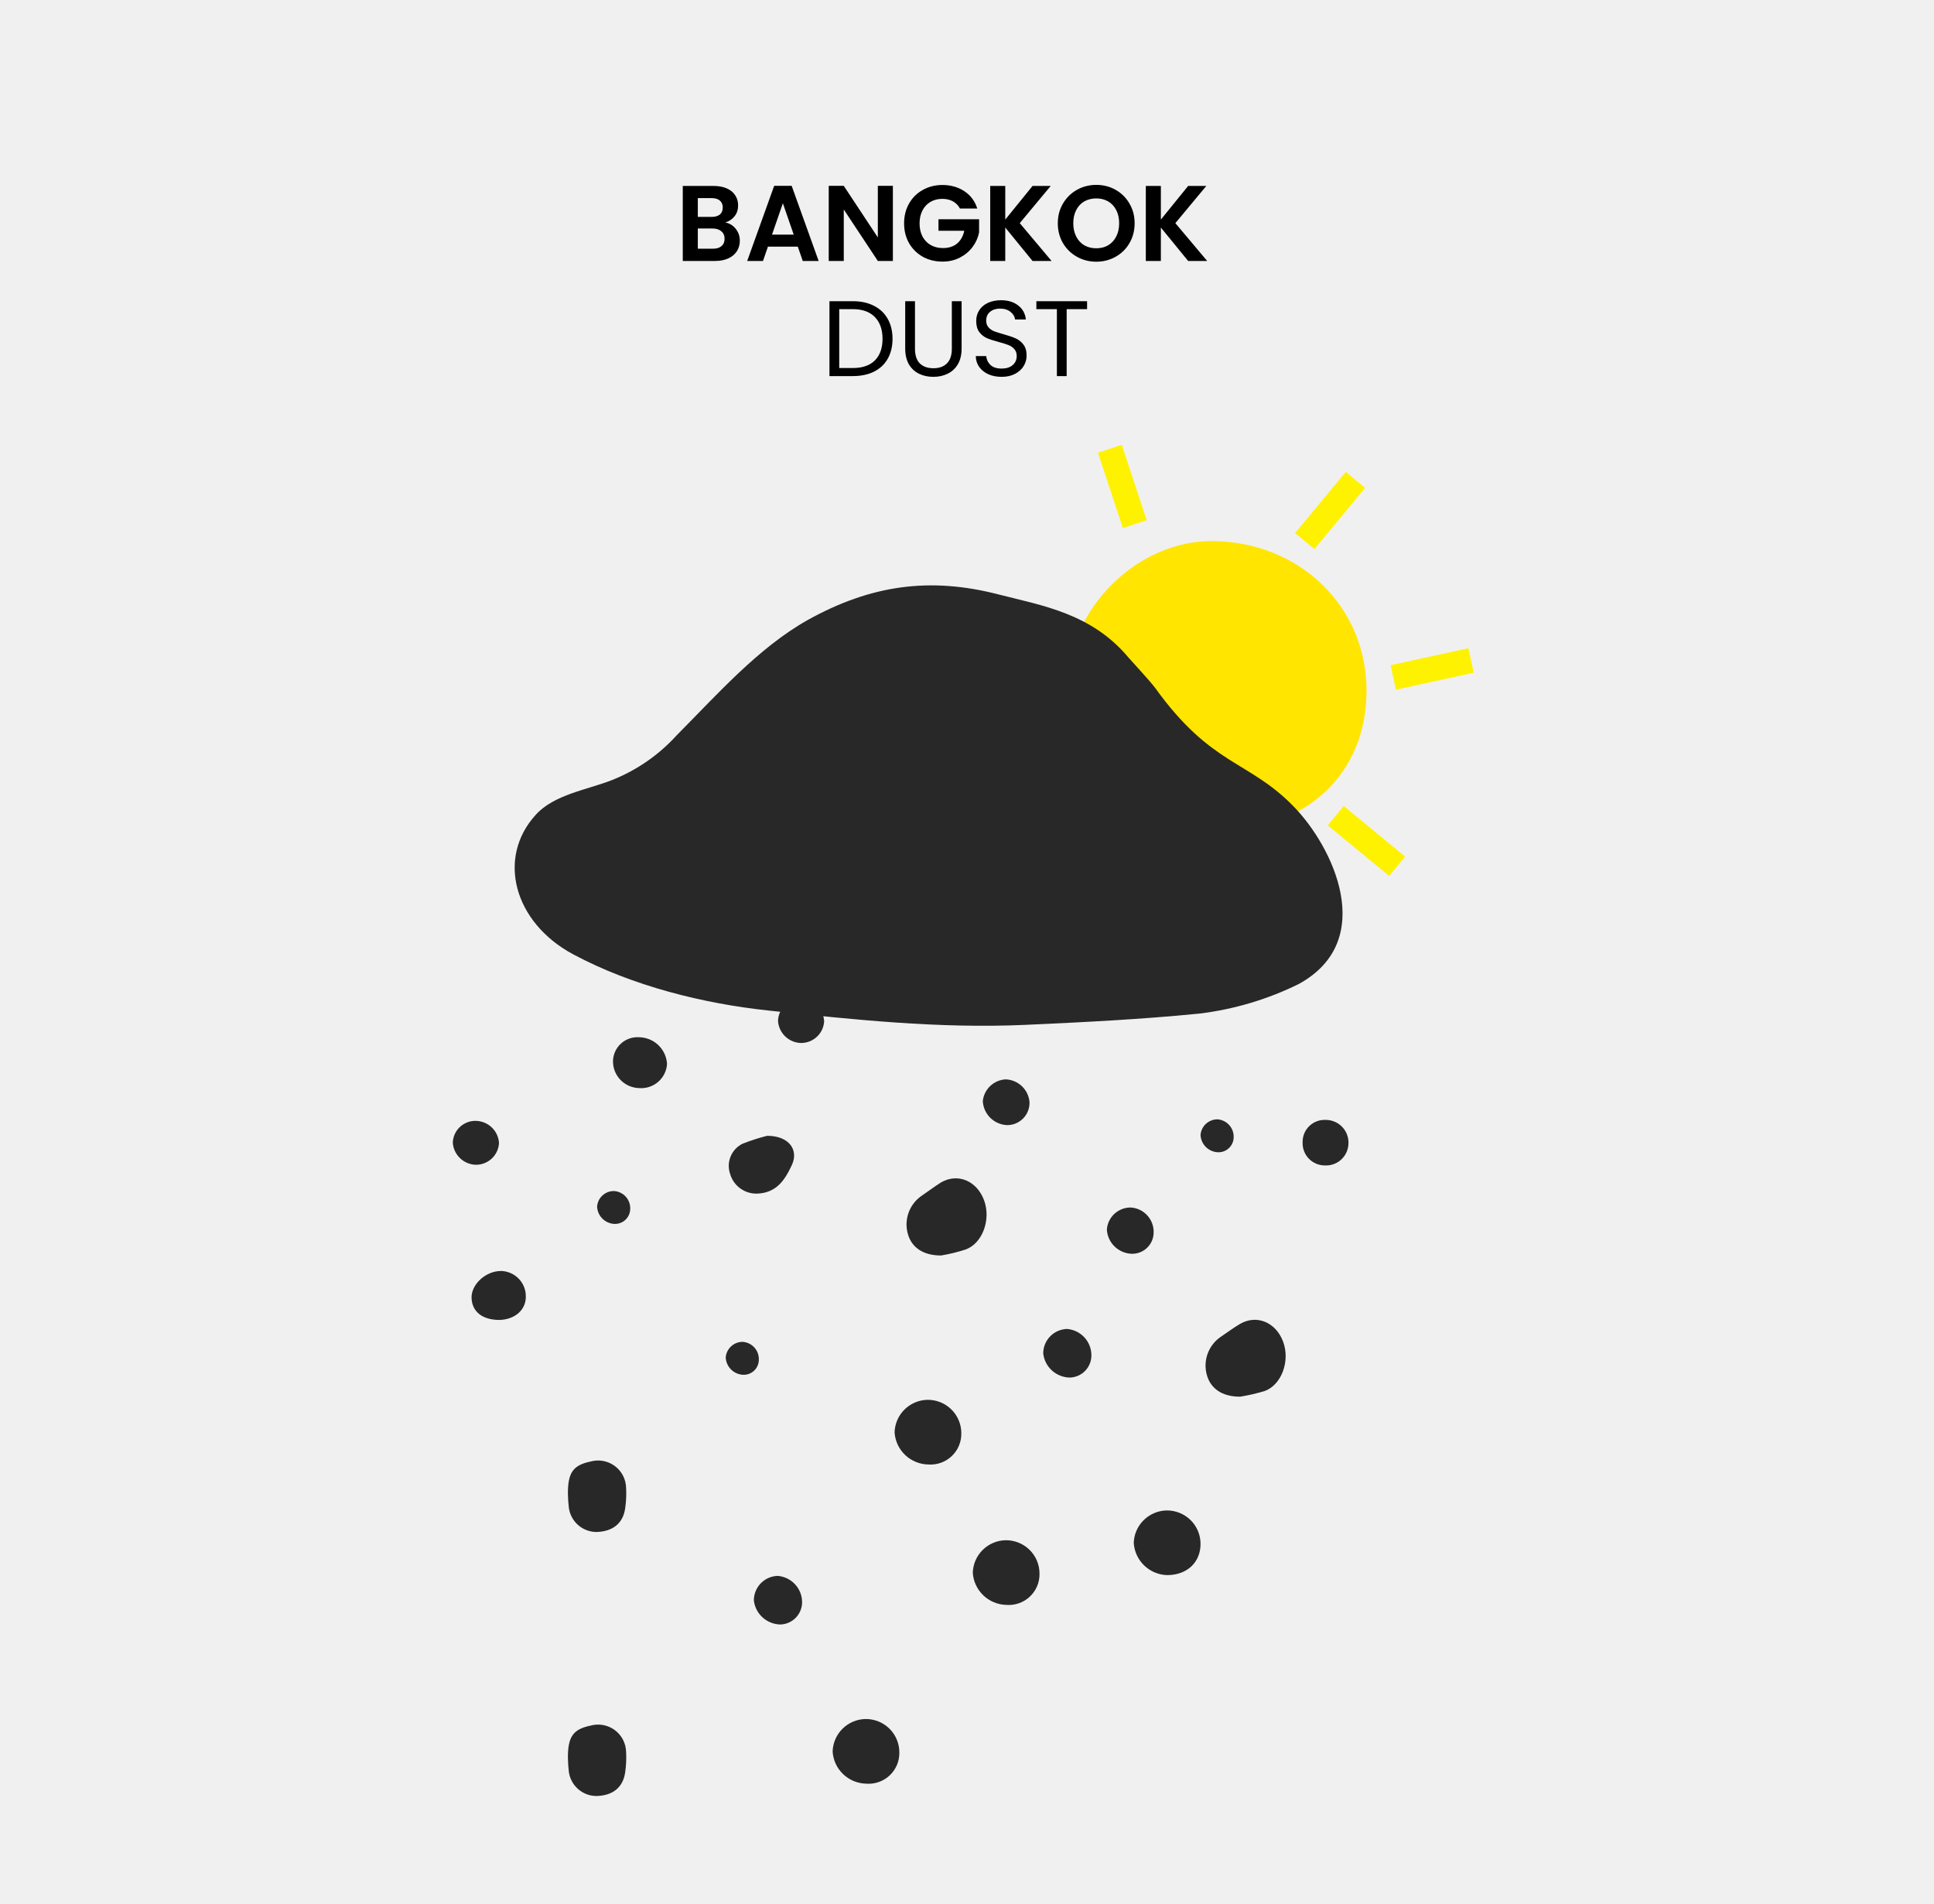
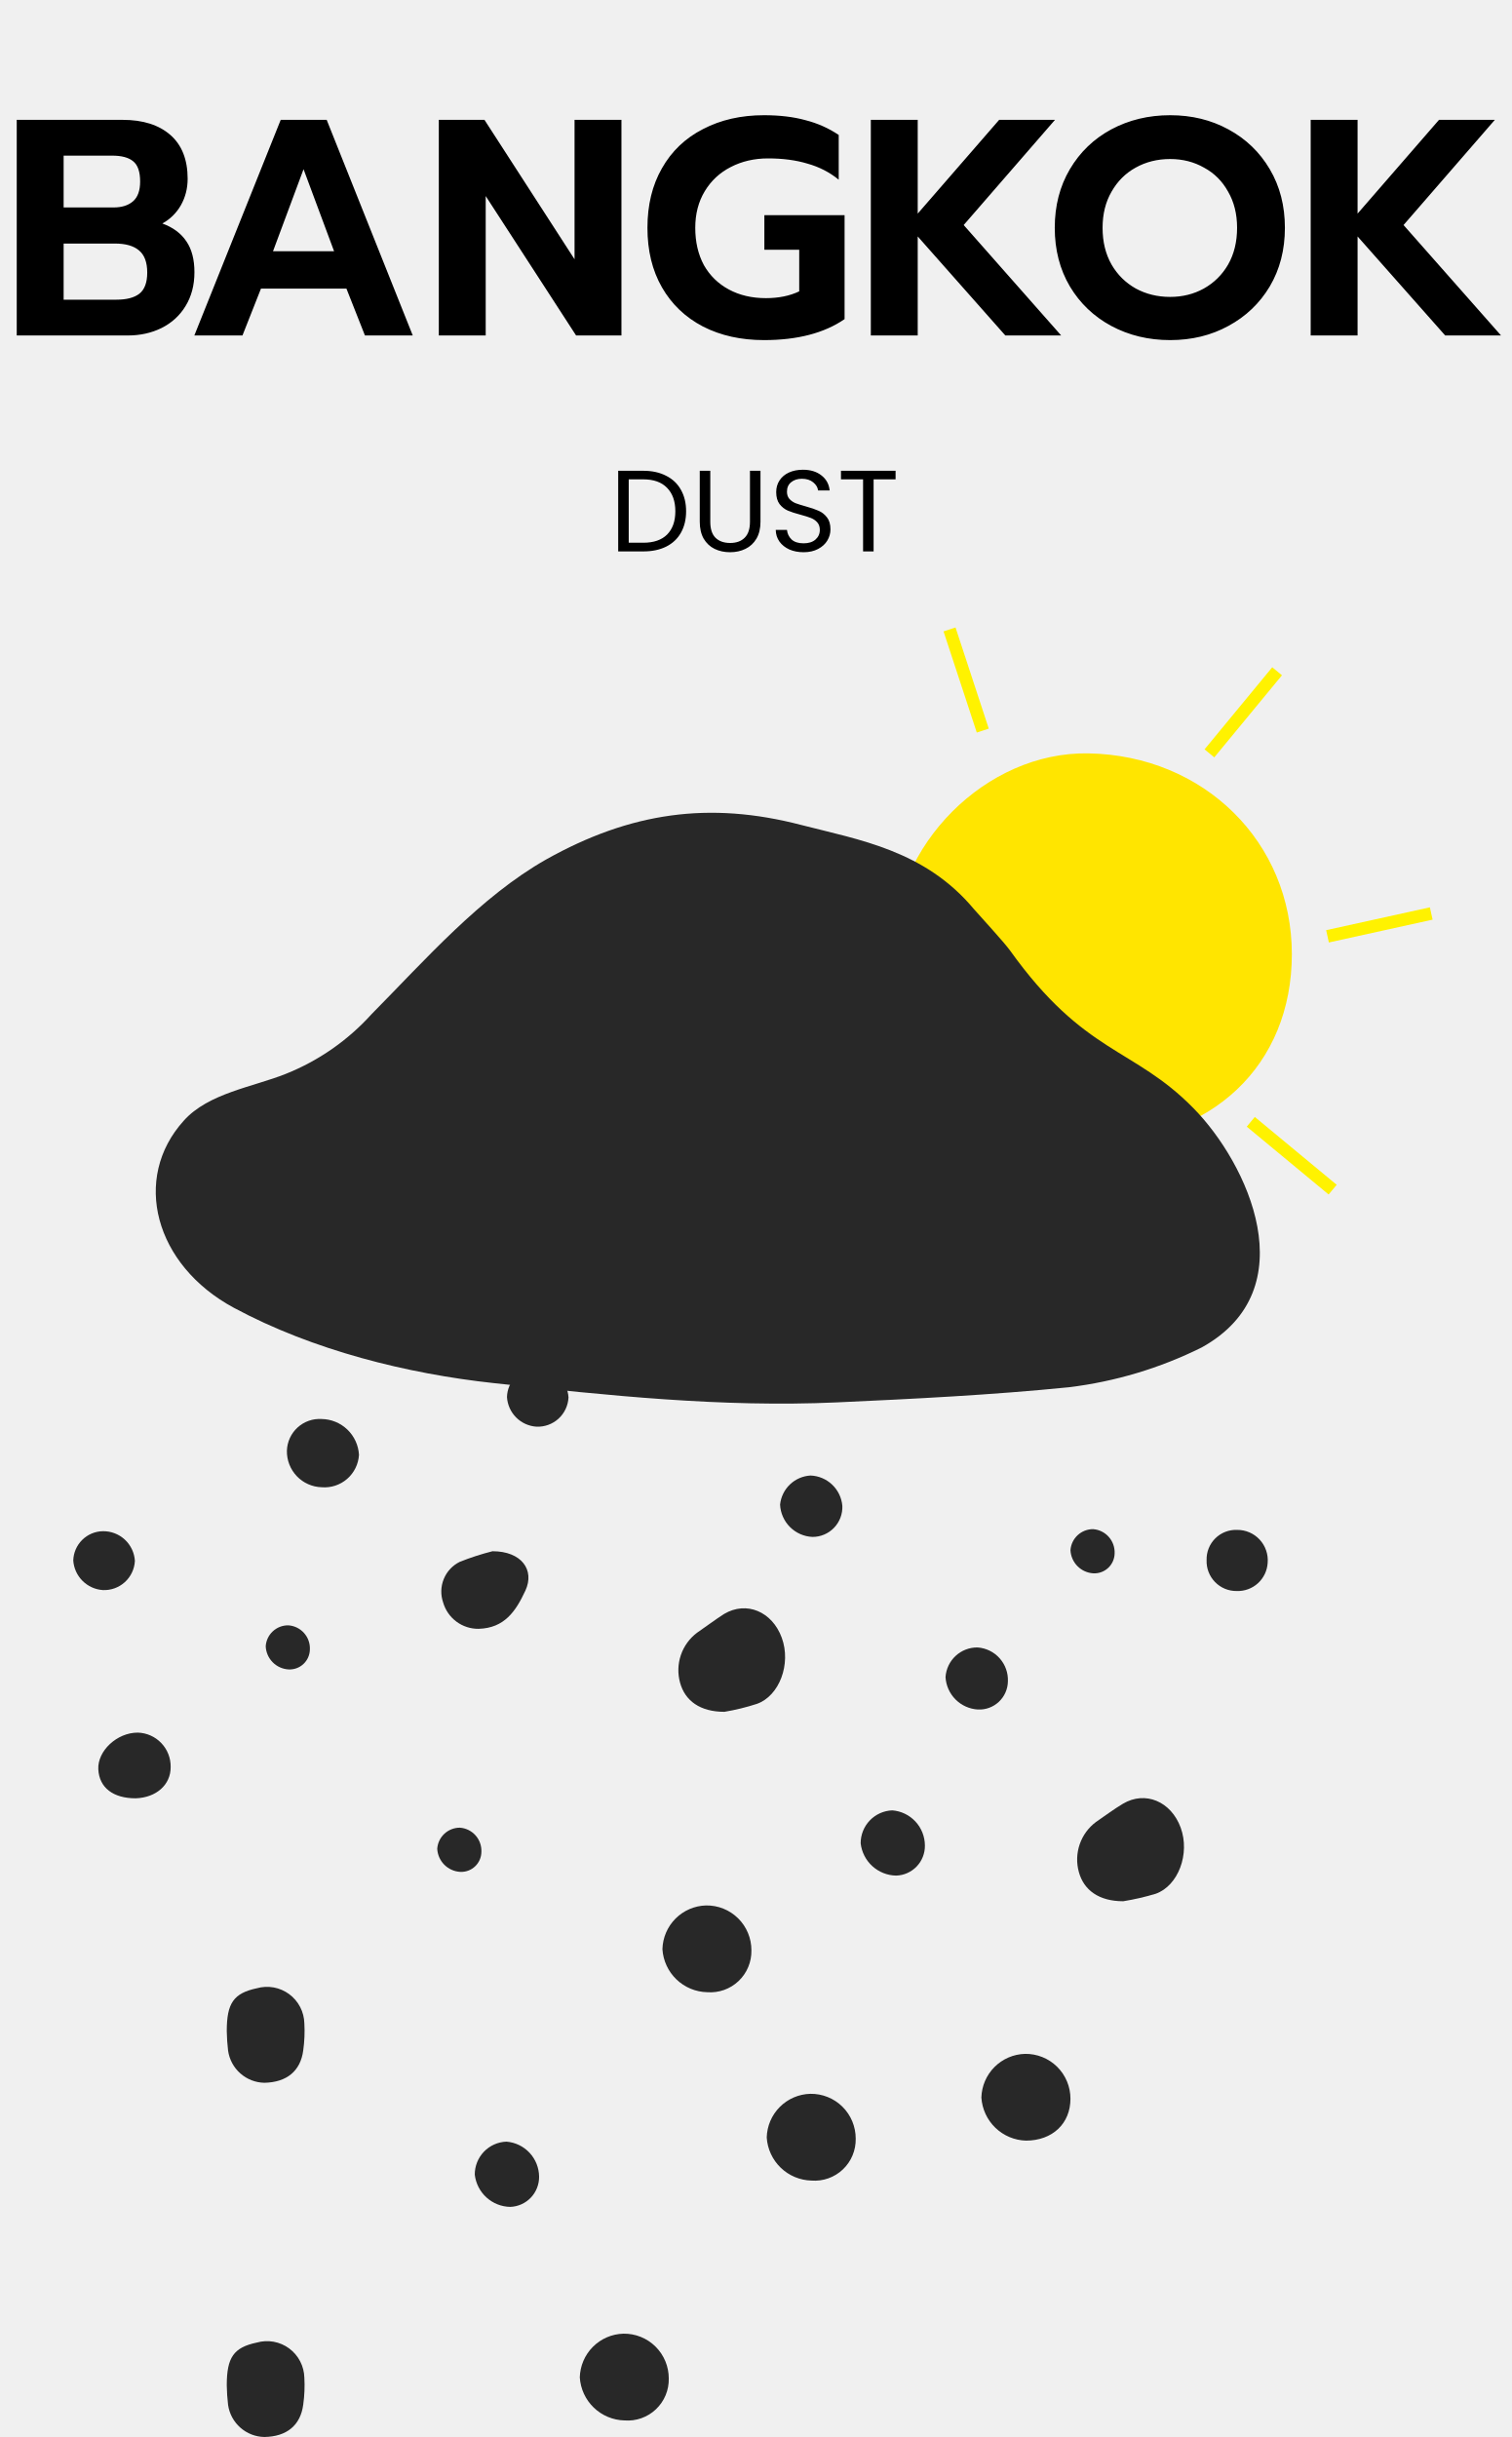
- <svg xmlns="http://www.w3.org/2000/svg" width="252" height="248" viewBox="0 0 252 248" fill="none">
-   <path d="M94.51 28.988C95.061 29.091 95.513 29.366 95.868 29.814C96.223 30.262 96.4 30.775 96.4 31.354C96.4 31.877 96.269 32.339 96.008 32.74C95.756 33.132 95.387 33.44 94.902 33.664C94.417 33.888 93.843 34 93.18 34H88.966V24.228H92.998C93.661 24.228 94.23 24.335 94.706 24.55C95.191 24.765 95.555 25.063 95.798 25.446C96.05 25.829 96.176 26.263 96.176 26.748C96.176 27.317 96.022 27.793 95.714 28.176C95.415 28.559 95.014 28.829 94.51 28.988ZM90.926 28.26H92.718C93.185 28.26 93.544 28.157 93.796 27.952C94.048 27.737 94.174 27.434 94.174 27.042C94.174 26.65 94.048 26.347 93.796 26.132C93.544 25.917 93.185 25.81 92.718 25.81H90.926V28.26ZM92.9 32.404C93.376 32.404 93.745 32.292 94.006 32.068C94.277 31.844 94.412 31.527 94.412 31.116C94.412 30.696 94.272 30.369 93.992 30.136C93.712 29.893 93.334 29.772 92.858 29.772H90.926V32.404H92.9ZM103.954 32.138H100.062L99.418 34H97.36L100.874 24.214H103.156L106.67 34H104.598L103.954 32.138ZM103.422 30.57L102.008 26.482L100.594 30.57H103.422ZM116.342 34H114.382L109.944 27.294V34H107.984V24.214H109.944L114.382 30.934V24.214H116.342V34ZM125.083 27.168C124.859 26.757 124.551 26.445 124.159 26.23C123.767 26.015 123.309 25.908 122.787 25.908C122.208 25.908 121.695 26.039 121.247 26.3C120.799 26.561 120.449 26.935 120.197 27.42C119.945 27.905 119.819 28.465 119.819 29.1C119.819 29.753 119.945 30.323 120.197 30.808C120.458 31.293 120.817 31.667 121.275 31.928C121.732 32.189 122.264 32.32 122.871 32.32C123.617 32.32 124.229 32.124 124.704 31.732C125.181 31.331 125.493 30.775 125.643 30.066H122.283V28.568H127.575V30.276C127.444 30.957 127.164 31.587 126.735 32.166C126.305 32.745 125.75 33.211 125.069 33.566C124.397 33.911 123.641 34.084 122.801 34.084C121.858 34.084 121.004 33.874 120.239 33.454C119.483 33.025 118.885 32.432 118.447 31.676C118.017 30.92 117.803 30.061 117.803 29.1C117.803 28.139 118.017 27.28 118.447 26.524C118.885 25.759 119.483 25.166 120.239 24.746C121.004 24.317 121.853 24.102 122.787 24.102C123.888 24.102 124.845 24.373 125.657 24.914C126.469 25.446 127.029 26.197 127.337 27.168H125.083ZM134.541 34L130.985 29.646V34H129.025V24.228H130.985V28.61L134.541 24.228H136.907L132.875 29.072L137.019 34H134.541ZM142.844 34.098C141.929 34.098 141.089 33.883 140.324 33.454C139.558 33.025 138.952 32.432 138.504 31.676C138.056 30.911 137.832 30.047 137.832 29.086C137.832 28.134 138.056 27.28 138.504 26.524C138.952 25.759 139.558 25.161 140.324 24.732C141.089 24.303 141.929 24.088 142.844 24.088C143.768 24.088 144.608 24.303 145.364 24.732C146.129 25.161 146.731 25.759 147.17 26.524C147.618 27.28 147.842 28.134 147.842 29.086C147.842 30.047 147.618 30.911 147.17 31.676C146.731 32.432 146.129 33.025 145.364 33.454C144.598 33.883 143.758 34.098 142.844 34.098ZM142.844 32.348C143.432 32.348 143.95 32.217 144.398 31.956C144.846 31.685 145.196 31.303 145.448 30.808C145.7 30.313 145.826 29.739 145.826 29.086C145.826 28.433 145.7 27.863 145.448 27.378C145.196 26.883 144.846 26.505 144.398 26.244C143.95 25.983 143.432 25.852 142.844 25.852C142.256 25.852 141.733 25.983 141.276 26.244C140.828 26.505 140.478 26.883 140.226 27.378C139.974 27.863 139.848 28.433 139.848 29.086C139.848 29.739 139.974 30.313 140.226 30.808C140.478 31.303 140.828 31.685 141.276 31.956C141.733 32.217 142.256 32.348 142.844 32.348ZM154.816 34L151.26 29.646V34H149.3V24.228H151.26V28.61L154.816 24.228H157.182L153.15 29.072L157.294 34H154.816Z" fill="black" />
-   <path d="M111.116 39.242C112.18 39.242 113.099 39.443 113.874 39.844C114.658 40.236 115.255 40.801 115.666 41.538C116.086 42.275 116.296 43.143 116.296 44.142C116.296 45.141 116.086 46.009 115.666 46.746C115.255 47.474 114.658 48.034 113.874 48.426C113.099 48.809 112.18 49 111.116 49H108.078V39.242H111.116ZM111.116 47.95C112.376 47.95 113.337 47.619 114 46.956C114.663 46.284 114.994 45.346 114.994 44.142C114.994 42.929 114.658 41.981 113.986 41.3C113.323 40.619 112.367 40.278 111.116 40.278H109.352V47.95H111.116ZM119.222 39.242V45.416C119.222 46.284 119.432 46.928 119.852 47.348C120.282 47.768 120.874 47.978 121.63 47.978C122.377 47.978 122.96 47.768 123.38 47.348C123.81 46.928 124.024 46.284 124.024 45.416V39.242H125.298V45.402C125.298 46.214 125.135 46.9 124.808 47.46C124.482 48.011 124.038 48.421 123.478 48.692C122.928 48.963 122.307 49.098 121.616 49.098C120.926 49.098 120.3 48.963 119.74 48.692C119.19 48.421 118.751 48.011 118.424 47.46C118.107 46.9 117.948 46.214 117.948 45.402V39.242H119.222ZM130.518 49.098C129.874 49.098 129.295 48.986 128.782 48.762C128.278 48.529 127.881 48.211 127.592 47.81C127.302 47.399 127.153 46.928 127.144 46.396H128.502C128.548 46.853 128.735 47.241 129.062 47.558C129.398 47.866 129.883 48.02 130.518 48.02C131.124 48.02 131.6 47.871 131.946 47.572C132.3 47.264 132.478 46.872 132.478 46.396C132.478 46.023 132.375 45.719 132.17 45.486C131.964 45.253 131.708 45.075 131.4 44.954C131.092 44.833 130.676 44.702 130.154 44.562C129.51 44.394 128.992 44.226 128.6 44.058C128.217 43.89 127.886 43.629 127.606 43.274C127.335 42.91 127.2 42.425 127.2 41.818C127.2 41.286 127.335 40.815 127.606 40.404C127.876 39.993 128.254 39.676 128.74 39.452C129.234 39.228 129.799 39.116 130.434 39.116C131.348 39.116 132.095 39.345 132.674 39.802C133.262 40.259 133.593 40.866 133.668 41.622H132.268C132.221 41.249 132.025 40.922 131.68 40.642C131.334 40.353 130.877 40.208 130.308 40.208C129.776 40.208 129.342 40.348 129.006 40.628C128.67 40.899 128.502 41.281 128.502 41.776C128.502 42.131 128.6 42.42 128.796 42.644C129.001 42.868 129.248 43.041 129.538 43.162C129.836 43.274 130.252 43.405 130.784 43.554C131.428 43.731 131.946 43.909 132.338 44.086C132.73 44.254 133.066 44.52 133.346 44.884C133.626 45.239 133.766 45.724 133.766 46.34C133.766 46.816 133.64 47.264 133.388 47.684C133.136 48.104 132.762 48.445 132.268 48.706C131.773 48.967 131.19 49.098 130.518 49.098ZM141.647 39.242V40.278H138.987V49H137.713V40.278H135.039V39.242H141.647Z" fill="black" />
-   <g clip-path="url(#clip0_20_536)">
-     <path d="M178.061 89.99C178.061 100.814 170.197 108.166 158.675 108.248C148.576 108.302 139.088 99.224 139.079 89.517C139.079 79.393 148.202 70.323 158.173 70.496C169.494 70.696 178.061 79.121 178.061 89.99Z" fill="#FFE500" />
-     <path d="M122.622 163.576C120.241 163.576 118.772 162.504 118.288 160.75C118.042 159.866 118.069 158.929 118.367 158.061C118.665 157.193 119.22 156.436 119.958 155.888C120.87 155.27 121.691 154.643 122.594 154.07C124.775 152.789 127.283 153.834 128.223 156.379C129.163 158.923 127.995 162.031 125.797 162.804C124.759 163.139 123.698 163.397 122.622 163.576Z" fill="#282828" />
-     <path d="M161.585 181.971C159.204 181.971 157.735 180.889 157.252 179.144C157.003 178.259 157.029 177.32 157.327 176.45C157.625 175.581 158.181 174.822 158.921 174.273C159.833 173.655 160.654 173.037 161.557 172.501C163.738 171.219 166.256 172.274 167.195 174.818C168.135 177.363 166.958 180.471 164.76 181.244C163.719 181.555 162.658 181.798 161.585 181.971Z" fill="#282828" />
-     <path d="M99.961 147.981C102.789 147.981 104.112 149.799 103.172 151.807C102.233 153.816 101.129 155.442 98.611 155.515C97.829 155.528 97.066 155.283 96.437 154.82C95.809 154.357 95.351 153.701 95.135 152.952C94.878 152.213 94.9 151.406 95.197 150.681C95.494 149.957 96.046 149.365 96.75 149.017C97.796 148.601 98.869 148.255 99.961 147.981Z" fill="#282828" />
-     <path d="M125.258 186.733C125.27 187.291 125.165 187.846 124.948 188.361C124.732 188.876 124.41 189.34 124.002 189.724C123.595 190.107 123.112 190.402 122.583 190.588C122.055 190.774 121.493 190.847 120.934 190.804C119.813 190.779 118.741 190.336 117.932 189.561C117.123 188.787 116.635 187.739 116.564 186.624C116.594 185.508 117.053 184.445 117.845 183.656C118.638 182.866 119.704 182.409 120.825 182.38C121.404 182.37 121.98 182.475 122.518 182.69C123.056 182.904 123.546 183.224 123.959 183.629C124.371 184.034 124.699 184.518 124.922 185.05C125.145 185.583 125.26 186.155 125.258 186.733Z" fill="#282828" />
-     <path d="M135.448 205.027C135.46 205.585 135.355 206.14 135.138 206.655C134.922 207.17 134.6 207.634 134.192 208.018C133.785 208.401 133.302 208.696 132.773 208.882C132.245 209.068 131.683 209.142 131.124 209.099C130.003 209.071 128.933 208.627 128.124 207.853C127.316 207.08 126.827 206.033 126.754 204.918C126.782 203.801 127.24 202.738 128.033 201.948C128.826 201.158 129.894 200.702 131.015 200.674C131.594 200.664 132.17 200.77 132.708 200.984C133.246 201.199 133.736 201.518 134.149 201.923C134.561 202.329 134.889 202.812 135.112 203.345C135.335 203.878 135.45 204.45 135.448 205.027Z" fill="#282828" />
-     <path d="M117.185 228.32C117.197 228.878 117.091 229.433 116.875 229.948C116.658 230.463 116.336 230.927 115.929 231.311C115.521 231.694 115.038 231.989 114.509 232.175C113.981 232.361 113.419 232.435 112.861 232.391C111.739 232.366 110.668 231.923 109.858 231.149C109.049 230.375 108.561 229.326 108.491 228.211C108.521 227.095 108.979 226.032 109.772 225.243C110.564 224.453 111.631 223.997 112.751 223.967C113.331 223.957 113.906 224.063 114.444 224.277C114.982 224.492 115.472 224.811 115.885 225.216C116.298 225.622 116.625 226.105 116.849 226.638C117.072 227.171 117.186 227.742 117.185 228.32Z" fill="#282828" />
-     <path d="M156.431 201.147C156.431 203.564 154.67 205.209 152.097 205.218C150.976 205.191 149.906 204.747 149.098 203.973C148.289 203.199 147.8 202.152 147.727 201.037C147.757 199.921 148.216 198.859 149.008 198.069C149.801 197.28 150.867 196.823 151.988 196.793C152.568 196.784 153.144 196.889 153.682 197.104C154.221 197.318 154.711 197.637 155.125 198.042C155.539 198.447 155.867 198.931 156.091 199.464C156.315 199.997 156.431 200.569 156.431 201.147Z" fill="#282828" />
-     <path d="M73.998 194.585C73.998 191.858 74.673 190.904 76.935 190.423C77.471 190.271 78.034 190.244 78.582 190.343C79.129 190.442 79.647 190.664 80.095 190.993C80.543 191.322 80.91 191.749 81.167 192.241C81.424 192.732 81.565 193.276 81.579 193.831C81.629 194.708 81.592 195.587 81.469 196.457C81.205 198.465 79.855 199.556 77.674 199.601C76.806 199.586 75.972 199.263 75.321 198.69C74.671 198.117 74.247 197.332 74.126 196.475C74.05 195.848 74.008 195.217 73.998 194.585Z" fill="#282828" />
-     <path d="M73.998 228.992C73.998 226.266 74.673 225.303 76.935 224.83C77.471 224.679 78.034 224.652 78.582 224.751C79.129 224.85 79.647 225.072 80.095 225.401C80.543 225.73 80.91 226.156 81.167 226.648C81.424 227.14 81.565 227.684 81.579 228.238C81.629 229.112 81.592 229.989 81.469 230.856C81.205 232.873 79.855 233.964 77.674 234C76.807 233.985 75.974 233.663 75.324 233.092C74.674 232.521 74.249 231.738 74.126 230.883C74.051 230.255 74.008 229.624 73.998 228.992Z" fill="#282828" />
-     <path d="M83.266 135.14C84.204 135.152 85.102 135.518 85.779 136.164C86.456 136.81 86.862 137.688 86.915 138.621C86.888 139.067 86.771 139.504 86.572 139.905C86.372 140.307 86.095 140.664 85.755 140.957C85.415 141.25 85.02 141.472 84.592 141.611C84.165 141.75 83.714 141.802 83.266 141.765C82.344 141.739 81.47 141.351 80.835 140.685C80.199 140.019 79.853 139.13 79.873 138.212C79.887 137.786 79.986 137.367 80.165 136.98C80.345 136.593 80.6 136.246 80.917 135.96C81.233 135.673 81.605 135.453 82.008 135.312C82.412 135.171 82.84 135.113 83.266 135.14Z" fill="#282828" />
-     <path d="M65.094 171.974C62.886 171.974 61.536 170.938 61.445 169.156C61.354 167.375 63.27 165.585 65.304 165.594C66.173 165.618 66.998 165.982 67.6 166.609C68.201 167.235 68.53 168.072 68.515 168.938C68.524 170.665 67.101 171.91 65.094 171.974Z" fill="#282828" />
-     <path d="M139.024 173.146C139.888 173.212 140.694 173.6 141.284 174.231C141.874 174.862 142.204 175.692 142.208 176.554C142.221 177.312 141.933 178.044 141.407 178.592C140.881 179.14 140.159 179.459 139.398 179.481C138.537 179.466 137.71 179.14 137.072 178.563C136.435 177.986 136.029 177.198 135.932 176.345C135.929 175.516 136.25 174.718 136.827 174.121C137.405 173.524 138.193 173.175 139.024 173.146Z" fill="#282828" />
-     <path d="M101.32 205.318C102.183 205.384 102.989 205.769 103.58 206.399C104.171 207.028 104.504 207.855 104.513 208.717C104.521 209.476 104.23 210.208 103.704 210.756C103.177 211.305 102.456 211.626 101.694 211.652C100.833 211.638 100.006 211.312 99.368 210.735C98.73 210.158 98.325 209.37 98.228 208.517C98.225 207.688 98.546 206.89 99.123 206.293C99.701 205.696 100.489 205.346 101.32 205.318Z" fill="#282828" />
-     <path d="M144.224 160.205C144.276 159.417 144.629 158.678 145.211 158.142C145.794 157.606 146.561 157.313 147.353 157.324C148.182 157.38 148.956 157.756 149.509 158.373C150.063 158.989 150.354 159.796 150.318 160.623C150.312 160.996 150.229 161.364 150.077 161.705C149.924 162.046 149.704 162.352 149.43 162.607C149.156 162.861 148.833 163.058 148.481 163.186C148.129 163.313 147.755 163.369 147.381 163.349C146.559 163.302 145.784 162.955 145.202 162.375C144.62 161.796 144.272 161.023 144.224 160.205Z" fill="#282828" />
-     <path d="M94.56 176.872C94.6 176.315 94.851 175.793 95.263 175.413C95.674 175.033 96.216 174.824 96.777 174.827C97.364 174.869 97.912 175.138 98.304 175.576C98.696 176.014 98.901 176.586 98.875 177.172C98.873 177.438 98.817 177.7 98.71 177.944C98.603 178.187 98.448 178.407 98.254 178.588C98.059 178.77 97.829 178.911 97.579 179.002C97.328 179.093 97.062 179.132 96.795 179.117C96.211 179.082 95.66 178.834 95.248 178.42C94.835 178.006 94.591 177.455 94.56 176.872Z" fill="#282828" />
-     <path d="M150.521 89.633C149.846 88.725 147.784 86.516 147.009 85.635C142.21 79.909 135.779 78.9 130.141 77.456C121.137 75.12 113.419 76.228 105.208 80.8C98.759 84.435 93.349 90.597 88.149 95.823C85.838 98.366 82.973 100.349 79.774 101.621C76.581 102.893 72.203 103.493 69.803 106.165C64.695 111.763 66.948 120.197 74.693 124.341C82.438 128.485 91.698 130.757 100.1 131.657C111.293 132.856 122.332 134.029 133.562 133.529C141.17 133.184 148.724 132.811 156.286 132.057C160.796 131.51 165.18 130.204 169.25 128.194C179.531 122.541 173.738 110.3 168.456 104.965C162.59 99.013 157.837 99.794 150.521 89.633Z" fill="#282828" />
-     <path d="M156.431 147.881C156.47 147.324 156.721 146.802 157.133 146.422C157.545 146.042 158.086 145.833 158.647 145.836C159.234 145.881 159.78 146.15 160.171 146.587C160.563 147.024 160.769 147.596 160.746 148.181C160.742 148.447 160.685 148.708 160.578 148.951C160.471 149.194 160.315 149.413 160.121 149.594C159.927 149.776 159.698 149.917 159.448 150.008C159.198 150.099 158.932 150.139 158.666 150.126C158.081 150.093 157.528 149.845 157.116 149.431C156.703 149.016 156.459 148.464 156.431 147.881Z" fill="#282828" />
-     <path d="M77.802 157.215C77.837 156.656 78.087 156.133 78.5 155.754C78.913 155.374 79.457 155.168 80.019 155.179C80.605 155.219 81.153 155.485 81.545 155.922C81.937 156.358 82.142 156.93 82.117 157.515C82.114 157.781 82.056 158.043 81.948 158.287C81.841 158.53 81.684 158.749 81.489 158.931C81.294 159.113 81.064 159.253 80.813 159.344C80.562 159.435 80.295 159.474 80.028 159.459C79.444 159.426 78.893 159.178 78.481 158.764C78.07 158.349 77.828 157.797 77.802 157.215Z" fill="#282828" />
-     <path d="M131.033 140.629C131.823 140.657 132.575 140.972 133.148 141.514C133.721 142.057 134.075 142.789 134.144 143.574C134.16 143.966 134.096 144.357 133.956 144.723C133.815 145.09 133.602 145.425 133.328 145.707C133.054 145.989 132.726 146.213 132.363 146.365C132 146.517 131.609 146.594 131.215 146.591C130.392 146.553 129.612 146.211 129.028 145.631C128.445 145.052 128.099 144.276 128.059 143.455C128.136 142.709 128.478 142.014 129.023 141.496C129.568 140.978 130.281 140.67 131.033 140.629Z" fill="#282828" />
-     <path d="M172.715 145.909C173.128 145.905 173.538 145.987 173.917 146.15C174.297 146.313 174.638 146.553 174.919 146.856C175.2 147.158 175.414 147.515 175.548 147.904C175.682 148.294 175.733 148.707 175.698 149.117C175.651 149.874 175.309 150.583 174.745 151.092C174.18 151.602 173.439 151.871 172.678 151.844C172.284 151.85 171.893 151.776 171.528 151.627C171.163 151.478 170.833 151.256 170.557 150.976C170.281 150.695 170.066 150.361 169.924 149.995C169.782 149.628 169.717 149.237 169.731 148.845C169.72 148.453 169.789 148.063 169.936 147.699C170.082 147.335 170.302 147.006 170.582 146.73C170.862 146.455 171.195 146.24 171.562 146.098C171.929 145.957 172.322 145.893 172.715 145.909Z" fill="#282828" />
-     <path d="M104.258 130.169C105.051 130.155 105.819 130.447 106.402 130.984C106.985 131.521 107.338 132.26 107.387 133.049C107.347 133.839 106.994 134.582 106.406 135.113C105.817 135.645 105.042 135.922 104.249 135.885C103.501 135.836 102.797 135.517 102.269 134.989C101.74 134.46 101.422 133.758 101.375 133.013C101.394 132.26 101.704 131.543 102.242 131.013C102.779 130.483 103.501 130.18 104.258 130.169Z" fill="#282828" />
-     <path d="M61.892 146.036C62.685 146.023 63.453 146.315 64.036 146.852C64.619 147.388 64.972 148.128 65.021 148.917C64.981 149.707 64.628 150.449 64.04 150.981C63.452 151.512 62.676 151.79 61.883 151.753C61.135 151.702 60.431 151.383 59.901 150.855C59.371 150.327 59.051 149.626 59 148.881C59.021 148.127 59.334 147.41 59.873 146.88C60.411 146.35 61.135 146.048 61.892 146.036Z" fill="#282828" />
-     <path d="M176.619 62.526L170.005 70.496" stroke="#FFF200" stroke-width="3.27" stroke-miterlimit="10" />
-     <path d="M182.047 112.865L174.047 106.276" stroke="#FFF200" stroke-width="3.27" stroke-miterlimit="10" />
-     <path d="M191.681 86.046L181.545 88.263" stroke="#FFF200" stroke-width="3.27" stroke-miterlimit="10" />
-     <path d="M144.617 58.464L147.864 68.288" stroke="#FFF200" stroke-width="3.27" stroke-miterlimit="10" />
+ <svg xmlns="http://www.w3.org/2000/svg" width="392" height="632" viewBox="0 0 392 632" fill="none">
+   <g clip-path="url(#clip0_423_348)">
+     <path d="M335.001 247.431C335.001 276.336 314.129 295.97 283.548 296.188C256.745 296.334 231.563 272.089 231.539 246.169C231.539 219.133 255.752 194.913 282.217 195.374C312.265 195.908 335.001 218.405 335.001 247.431Z" fill="#FFE500" />
+     <path d="M187.858 443.935C181.539 443.935 177.64 441.071 176.357 436.387C175.702 434.027 175.775 431.524 176.566 429.207C177.357 426.889 178.829 424.866 180.788 423.403C183.209 421.753 185.389 420.078 187.786 418.549C193.573 415.127 200.231 417.918 202.725 424.714C205.219 431.509 202.12 439.809 196.284 441.872C193.53 442.767 190.714 443.456 187.858 443.935Z" fill="#282828" />
+     <path d="M291.278 493.06C284.958 493.06 281.06 490.171 279.777 485.512C279.116 483.148 279.186 480.64 279.977 478.318C280.769 475.995 282.244 473.968 284.208 472.504C286.629 470.853 288.808 469.203 291.205 467.771C296.992 464.349 303.675 467.164 306.169 473.959C308.663 480.755 305.539 489.055 299.704 491.118C296.941 491.951 294.126 492.599 291.278 493.06Z" fill="#282828" />
+     <path d="M127.719 402.289C135.225 402.289 138.736 407.143 136.242 412.506C133.748 417.87 130.818 422.214 124.135 422.408C122.061 422.441 120.034 421.789 118.367 420.552C116.699 419.315 115.485 417.562 114.91 415.564C114.227 413.59 114.286 411.434 115.075 409.499C115.864 407.565 117.329 405.985 119.196 405.056C121.972 403.944 124.82 403.02 127.719 402.289Z" fill="#282828" />
+     <path d="M194.856 505.775C194.888 507.266 194.607 508.747 194.033 510.122C193.459 511.498 192.604 512.738 191.523 513.762C190.442 514.786 189.158 515.572 187.756 516.069C186.353 516.567 184.862 516.763 183.379 516.648C180.402 516.581 177.559 515.396 175.412 513.329C173.264 511.262 171.968 508.463 171.781 505.484C171.861 502.503 173.078 499.667 175.181 497.558C177.285 495.45 180.115 494.23 183.089 494.15C184.627 494.124 186.155 494.406 187.583 494.979C189.011 495.552 190.311 496.405 191.407 497.487C192.502 498.569 193.372 499.86 193.964 501.283C194.556 502.706 194.86 504.233 194.856 505.775Z" fill="#282828" />
+     <path d="M221.903 554.627C221.934 556.118 221.654 557.598 221.08 558.974C220.506 560.35 219.651 561.589 218.57 562.613C217.489 563.637 216.205 564.423 214.803 564.92C213.4 565.417 211.909 565.615 210.426 565.499C207.451 565.427 204.611 564.24 202.464 562.174C200.318 560.108 199.021 557.312 198.828 554.335C198.902 551.353 200.117 548.512 202.222 546.403C204.326 544.293 207.16 543.075 210.136 543.002C211.674 542.976 213.202 543.258 214.63 543.831C216.058 544.403 217.358 545.256 218.454 546.338C219.549 547.42 220.419 548.711 221.011 550.134C221.603 551.557 221.906 553.085 221.903 554.627Z" fill="#282828" />
+     <path d="M173.427 616.83C173.458 618.321 173.178 619.802 172.604 621.177C172.029 622.553 171.174 623.793 170.093 624.817C169.012 625.841 167.729 626.627 166.326 627.124C164.924 627.621 163.433 627.818 161.95 627.702C158.973 627.635 156.129 626.451 153.982 624.384C151.834 622.317 150.539 619.517 150.352 616.538C150.431 613.558 151.648 610.721 153.751 608.613C155.855 606.504 158.685 605.284 161.659 605.205C163.197 605.179 164.725 605.461 166.153 606.034C167.581 606.607 168.881 607.459 169.977 608.542C171.073 609.624 171.942 610.914 172.534 612.337C173.127 613.761 173.43 615.288 173.427 616.83Z" fill="#282828" />
+     <path d="M277.591 544.267C277.591 550.723 272.918 555.116 266.09 555.14C263.115 555.067 260.275 553.881 258.129 551.815C255.982 549.749 254.685 546.952 254.492 543.976C254.572 540.995 255.789 538.158 257.892 536.05C259.996 533.941 262.826 532.722 265.8 532.642C267.339 532.616 268.868 532.898 270.298 533.471C271.727 534.043 273.029 534.895 274.126 535.978C275.224 537.06 276.095 538.35 276.69 539.773C277.285 541.196 277.591 542.724 277.591 544.267Z" fill="#282828" />
+     <path d="M58.805 526.741C58.805 519.46 60.596 516.912 66.601 515.626C68.023 515.222 69.517 515.149 70.971 515.413C72.424 515.678 73.799 516.272 74.988 517.15C76.177 518.028 77.151 519.168 77.833 520.481C78.516 521.795 78.889 523.247 78.926 524.727C79.059 527.069 78.961 529.418 78.635 531.741C77.933 537.104 74.349 540.016 68.563 540.138C66.258 540.097 64.044 539.234 62.318 537.704C60.591 536.174 59.466 534.077 59.144 531.789C58.945 530.114 58.832 528.428 58.805 526.741Z" fill="#282828" />
+     <path d="M58.805 618.624C58.805 611.343 60.596 608.771 66.601 607.509C68.023 607.105 69.517 607.032 70.971 607.296C72.424 607.561 73.799 608.154 74.988 609.033C76.177 609.911 77.151 611.05 77.833 612.364C78.516 613.677 78.889 615.129 78.926 616.61C79.058 618.943 78.961 621.285 78.635 623.599C77.933 628.987 74.349 631.899 68.563 631.997C66.262 631.957 64.051 631.097 62.325 629.571C60.599 628.046 59.471 625.955 59.144 623.672C58.946 621.996 58.832 620.311 58.805 618.624Z" fill="#282828" />
+     <path d="M83.408 368.001C85.896 368.034 88.279 369.012 90.077 370.737C91.874 372.462 92.952 374.806 93.093 377.297C93.02 378.49 92.71 379.657 92.18 380.728C91.651 381.8 90.914 382.754 90.012 383.537C89.11 384.319 88.061 384.912 86.927 385.283C85.793 385.653 84.597 385.793 83.408 385.694C80.961 385.624 78.641 384.587 76.953 382.81C75.266 381.032 74.348 378.658 74.4 376.205C74.437 375.068 74.701 373.949 75.177 372.916C75.653 371.883 76.332 370.957 77.172 370.192C78.012 369.427 78.997 368.839 80.068 368.462C81.139 368.086 82.275 367.929 83.408 368.001Z" fill="#282828" />
+     <path d="M35.178 466.365C29.318 466.365 25.735 463.598 25.493 458.842C25.251 454.085 30.335 449.304 35.735 449.328C38.043 449.392 40.232 450.366 41.828 452.038C43.424 453.71 44.297 455.945 44.258 458.259C44.282 462.87 40.505 466.195 35.178 466.365Z" fill="#282828" />
+     <path d="M231.396 469.492C233.687 469.669 235.828 470.703 237.394 472.389C238.959 474.075 239.835 476.29 239.846 478.593C239.879 480.617 239.114 482.573 237.718 484.035C236.322 485.498 234.407 486.351 232.388 486.408C230.102 486.369 227.908 485.499 226.215 483.958C224.522 482.418 223.446 480.312 223.188 478.035C223.18 475.821 224.032 473.691 225.565 472.096C227.097 470.502 229.188 469.568 231.396 469.492Z" fill="#282828" />
+     <path d="M131.325 555.406C133.615 555.582 135.755 556.612 137.324 558.292C138.893 559.973 139.776 562.182 139.8 564.483C139.82 566.51 139.049 568.465 137.651 569.929C136.253 571.394 134.339 572.252 132.318 572.322C130.032 572.284 127.838 571.413 126.145 569.872C124.452 568.332 123.376 566.226 123.117 563.949C123.11 561.735 123.962 559.606 125.494 558.011C127.027 556.416 129.118 555.482 131.325 555.406Z" fill="#282828" />
+     <path d="M245.195 434.937C245.332 432.832 246.27 430.859 247.815 429.428C249.361 427.996 251.396 427.214 253.5 427.243C255.699 427.393 257.753 428.398 259.223 430.044C260.693 431.69 261.463 433.846 261.37 436.053C261.352 437.05 261.133 438.032 260.728 438.942C260.323 439.852 259.74 440.672 259.012 441.351C258.285 442.031 257.428 442.557 256.494 442.897C255.559 443.238 254.566 443.386 253.573 443.334C251.393 443.207 249.335 442.281 247.79 440.733C246.246 439.185 245.322 437.122 245.195 434.937Z" fill="#282828" />
+     <path d="M113.383 479.445C113.487 477.956 114.154 476.562 115.247 475.548C116.34 474.534 117.777 473.975 119.267 473.985C120.825 474.097 122.279 474.814 123.319 475.983C124.358 477.152 124.903 478.681 124.836 480.246C124.83 480.956 124.681 481.657 124.397 482.307C124.114 482.957 123.701 483.543 123.185 484.028C122.669 484.514 122.06 484.889 121.394 485.132C120.729 485.375 120.022 485.48 119.315 485.44C117.764 485.347 116.302 484.684 115.207 483.578C114.113 482.472 113.463 481.001 113.383 479.445Z" fill="#282828" />
+     <path d="M261.906 246.472C260.114 244.045 254.642 238.148 252.584 235.794C239.848 220.504 222.778 217.81 207.814 213.951C183.916 207.714 163.432 210.675 141.64 222.882C124.522 232.59 110.163 249.045 96.362 263C90.228 269.793 82.625 275.089 74.135 278.483C65.66 281.881 54.038 283.483 47.67 290.618C34.111 305.568 40.091 328.09 60.648 339.157C81.205 350.223 105.781 356.291 128.081 358.694C157.79 361.897 187.088 365.028 216.894 363.693C237.087 362.771 257.136 361.776 277.208 359.761C289.177 358.303 300.812 354.815 311.615 349.447C338.903 334.351 323.528 301.661 309.508 287.415C293.939 271.518 281.324 273.605 261.906 246.472Z" fill="#282828" />
+     <path d="M277.594 402.023C277.698 400.534 278.365 399.141 279.458 398.126C280.551 397.112 281.988 396.553 283.477 396.563C285.034 396.681 286.484 397.399 287.522 398.567C288.561 399.735 289.107 401.261 289.047 402.824C289.038 403.533 288.886 404.232 288.601 404.88C288.316 405.529 287.904 406.113 287.389 406.598C286.873 407.083 286.265 407.459 285.602 407.702C284.938 407.946 284.232 408.054 283.526 408.018C281.973 407.93 280.508 407.268 279.412 406.161C278.317 405.054 277.669 403.58 277.594 402.023Z" fill="#282828" />
+     <path d="M68.906 426.945C69 425.454 69.663 424.056 70.76 423.043C71.856 422.031 73.3 421.481 74.79 421.509C76.347 421.615 77.8 422.327 78.84 423.492C79.881 424.657 80.426 426.184 80.359 427.746C80.35 428.457 80.198 429.158 79.912 429.808C79.625 430.458 79.211 431.044 78.693 431.529C78.175 432.014 77.564 432.39 76.897 432.632C76.231 432.874 75.522 432.979 74.814 432.94C73.264 432.851 71.801 432.189 70.71 431.081C69.618 429.974 68.976 428.5 68.906 426.945Z" fill="#282828" />
+     <path d="M210.182 382.656C212.279 382.731 214.276 383.572 215.797 385.02C217.317 386.469 218.257 388.425 218.439 390.519C218.482 391.567 218.312 392.611 217.94 393.59C217.568 394.57 217.001 395.463 216.274 396.217C215.548 396.97 214.676 397.568 213.712 397.973C212.748 398.379 211.712 398.585 210.667 398.577C208.481 398.477 206.411 397.563 204.862 396.015C203.313 394.467 202.395 392.395 202.289 390.204C202.493 388.211 203.401 386.355 204.847 384.971C206.294 383.588 208.186 382.767 210.182 382.656Z" fill="#282828" />
+     <path d="M320.814 396.757C321.911 396.746 322.998 396.965 324.006 397.4C325.013 397.835 325.919 398.477 326.664 399.284C327.41 400.09 327.979 401.044 328.335 402.085C328.691 403.125 328.826 404.228 328.731 405.324C328.606 407.345 327.699 409.238 326.201 410.598C324.704 411.958 322.736 412.678 320.717 412.605C319.671 412.622 318.632 412.425 317.664 412.026C316.696 411.628 315.82 411.036 315.088 410.286C314.356 409.537 313.784 408.646 313.407 407.667C313.03 406.689 312.857 405.644 312.896 404.596C312.865 403.55 313.05 402.508 313.438 401.536C313.826 400.565 314.41 399.684 315.153 398.949C315.896 398.214 316.782 397.639 317.756 397.262C318.73 396.885 319.771 396.713 320.814 396.757Z" fill="#282828" />
+     <path d="M139.12 354.72C141.226 354.685 143.265 355.464 144.811 356.897C146.358 358.33 147.295 360.306 147.425 362.413C147.319 364.523 146.382 366.505 144.821 367.924C143.26 369.343 141.201 370.084 139.096 369.985C137.112 369.854 135.244 369.003 133.84 367.592C132.437 366.18 131.594 364.305 131.469 362.316C131.519 360.304 132.343 358.39 133.769 356.974C135.195 355.558 137.113 354.751 139.12 354.72Z" fill="#282828" />
+     <path d="M26.675 397.095C28.782 397.06 30.82 397.839 32.367 399.272C33.914 400.705 34.85 402.681 34.981 404.788C34.874 406.898 33.938 408.88 32.376 410.299C30.815 411.718 28.757 412.459 26.651 412.36C24.667 412.224 22.799 411.373 21.392 409.963C19.985 408.553 19.136 406.681 19 404.692C19.056 402.678 19.886 400.764 21.316 399.348C22.746 397.933 24.666 397.125 26.675 397.095Z" fill="#282828" />
+     <path d="M331.179 174.086L313.625 195.37" stroke="#FFF200" stroke-width="3.27" stroke-miterlimit="10" />
+     <path d="M345.586 308.517L324.352 290.922" stroke="#FFF200" stroke-width="3.27" stroke-miterlimit="10" />
+     <path d="M371.151 236.898L344.25 242.82" stroke="#FFF200" stroke-width="3.27" stroke-miterlimit="10" />
+     <path d="M246.234 163.234L254.854 189.47" stroke="#FFF200" stroke-width="3.27" stroke-miterlimit="10" />
  </g>
+   <path d="M166.82 122.09C169.1 122.09 171.07 122.52 172.73 123.38C174.41 124.22 175.69 125.43 176.57 127.01C177.47 128.59 177.92 130.45 177.92 132.59C177.92 134.73 177.47 136.59 176.57 138.17C175.69 139.73 174.41 140.93 172.73 141.77C171.07 142.59 169.1 143 166.82 143H160.31V122.09H166.82ZM166.82 140.75C169.52 140.75 171.58 140.04 173 138.62C174.42 137.18 175.13 135.17 175.13 132.59C175.13 129.99 174.41 127.96 172.97 126.5C171.55 125.04 169.5 124.31 166.82 124.31H163.04V140.75H166.82ZM184.191 122.09V135.32C184.191 137.18 184.641 138.56 185.541 139.46C186.461 140.36 187.731 140.81 189.351 140.81C190.951 140.81 192.201 140.36 193.101 139.46C194.021 138.56 194.481 137.18 194.481 135.32V122.09H197.211V135.29C197.211 137.03 196.861 138.5 196.161 139.7C195.461 140.88 194.511 141.76 193.311 142.34C192.131 142.92 190.801 143.21 189.321 143.21C187.841 143.21 186.501 142.92 185.301 142.34C184.121 141.76 183.181 140.88 182.481 139.7C181.801 138.5 181.461 137.03 181.461 135.29V122.09H184.191ZM208.395 143.21C207.015 143.21 205.775 142.97 204.675 142.49C203.595 141.99 202.745 141.31 202.125 140.45C201.505 139.57 201.185 138.56 201.165 137.42H204.075C204.175 138.4 204.575 139.23 205.275 139.91C205.995 140.57 207.035 140.9 208.395 140.9C209.695 140.9 210.715 140.58 211.455 139.94C212.215 139.28 212.595 138.44 212.595 137.42C212.595 136.62 212.375 135.97 211.935 135.47C211.495 134.97 210.945 134.59 210.285 134.33C209.625 134.07 208.735 133.79 207.615 133.49C206.235 133.13 205.125 132.77 204.285 132.41C203.465 132.05 202.755 131.49 202.155 130.73C201.575 129.95 201.285 128.91 201.285 127.61C201.285 126.47 201.575 125.46 202.155 124.58C202.735 123.7 203.545 123.02 204.585 122.54C205.645 122.06 206.855 121.82 208.215 121.82C210.175 121.82 211.775 122.31 213.015 123.29C214.275 124.27 214.985 125.57 215.145 127.19H212.145C212.045 126.39 211.625 125.69 210.885 125.09C210.145 124.47 209.165 124.16 207.945 124.16C206.805 124.16 205.875 124.46 205.155 125.06C204.435 125.64 204.075 126.46 204.075 127.52C204.075 128.28 204.285 128.9 204.705 129.38C205.145 129.86 205.675 130.23 206.295 130.49C206.935 130.73 207.825 131.01 208.965 131.33C210.345 131.71 211.455 132.09 212.295 132.47C213.135 132.83 213.855 133.4 214.455 134.18C215.055 134.94 215.355 135.98 215.355 137.3C215.355 138.32 215.085 139.28 214.545 140.18C214.005 141.08 213.205 141.81 212.145 142.37C211.085 142.93 209.835 143.21 208.395 143.21ZM232.243 122.09V124.31H226.543V143H223.813V124.31H218.083V122.09H232.243Z" fill="black" />
+   <path d="M4.34 31.08H31.78C37.06 31.08 41.193 32.387 44.18 35C47.166 37.613 48.66 41.4 48.66 46.36C48.66 48.867 48.073 51.16 46.9 53.24C45.726 55.267 44.126 56.84 42.1 57.96C44.873 58.973 46.953 60.52 48.34 62.6C49.726 64.627 50.42 67.293 50.42 70.6C50.42 73.96 49.646 76.893 48.1 79.4C46.606 81.853 44.526 83.747 41.86 85.08C39.246 86.36 36.34 87 33.14 87H4.34V31.08ZM29.46 53.8C31.593 53.8 33.273 53.267 34.5 52.2C35.726 51.133 36.34 49.427 36.34 47.08C36.34 44.52 35.726 42.76 34.5 41.8C33.326 40.84 31.513 40.36 29.06 40.36H16.5V53.8H29.46ZM30.18 77.72C32.793 77.72 34.766 77.213 36.1 76.2C37.486 75.133 38.18 73.293 38.18 70.68C38.18 68.013 37.46 66.093 36.02 64.92C34.633 63.747 32.553 63.16 29.78 63.16H16.5V77.72H30.18ZM72.796 31.08H84.716L107.036 87H94.636L89.836 74.84H67.676L62.876 87H50.396L72.796 31.08ZM86.636 65.16L78.716 43.88L70.796 65.16H86.636ZM113.793 31.08H125.633L148.993 67.24V31.08H161.153V87H149.393L125.953 50.84V87H113.793V31.08ZM198.136 88.2C192.163 88.2 186.883 87.027 182.296 84.68C177.709 82.28 174.163 78.893 171.656 74.52C169.149 70.147 167.896 65 167.896 59.08C167.896 53.16 169.149 48.013 171.656 43.64C174.163 39.213 177.709 35.827 182.296 33.48C186.883 31.08 192.163 29.88 198.136 29.88C202.189 29.88 205.763 30.307 208.856 31.16C212.003 31.96 214.883 33.24 217.496 35V46.6C215.149 44.68 212.456 43.293 209.416 42.44C206.429 41.533 203.016 41.08 199.176 41.08C195.603 41.08 192.376 41.827 189.496 43.32C186.669 44.76 184.429 46.84 182.776 49.56C181.123 52.28 180.296 55.453 180.296 59.08C180.296 62.76 181.043 65.987 182.536 68.76C184.083 71.48 186.243 73.587 189.016 75.08C191.789 76.573 194.989 77.32 198.616 77.32C201.923 77.32 204.803 76.733 207.256 75.56V64.76H198.216V55.8H219.016V82.76C213.736 86.387 206.776 88.2 198.136 88.2ZM225.824 31.08H237.984V55.4L259.104 31.08H273.584L249.904 58.36L275.184 87H260.704L237.984 61.32V87H225.824V31.08ZM303.441 88.2C297.841 88.2 292.748 86.973 288.161 84.52C283.628 82.067 280.054 78.653 277.441 74.28C274.828 69.853 273.521 64.787 273.521 59.08C273.521 53.373 274.828 48.307 277.441 43.88C280.054 39.453 283.628 36.013 288.161 33.56C292.748 31.107 297.841 29.88 303.441 29.88C309.041 29.88 314.081 31.107 318.561 33.56C323.094 36.013 326.668 39.453 329.281 43.88C331.894 48.307 333.201 53.373 333.201 59.08C333.201 64.787 331.894 69.853 329.281 74.28C326.668 78.653 323.094 82.067 318.561 84.52C314.081 86.973 309.041 88.2 303.441 88.2ZM303.441 77C306.641 77 309.548 76.28 312.161 74.84C314.828 73.347 316.934 71.267 318.481 68.6C320.028 65.88 320.801 62.707 320.801 59.08C320.801 55.507 320.028 52.387 318.481 49.72C316.988 47 314.908 44.92 312.241 43.48C309.628 41.987 306.694 41.24 303.441 41.24C300.134 41.24 297.148 41.987 294.481 43.48C291.868 44.92 289.788 47 288.241 49.72C286.694 52.387 285.921 55.507 285.921 59.08C285.921 62.707 286.694 65.88 288.241 68.6C289.788 71.267 291.894 73.347 294.561 74.84C297.228 76.28 300.188 77 303.441 77ZM339.887 31.08H352.047V55.4L373.167 31.08H387.647L363.967 58.36L389.247 87H374.767L352.047 61.32V87H339.887V31.08Z" fill="black" />
  <defs>
-     <clipPath id="clip0_20_536">
-       <rect width="133" height="176" fill="white" transform="translate(59 58)" />
+     <clipPath id="clip0_423_348">
+       <rect width="353" height="470" fill="white" transform="translate(19 162)" />
    </clipPath>
  </defs>
</svg>
